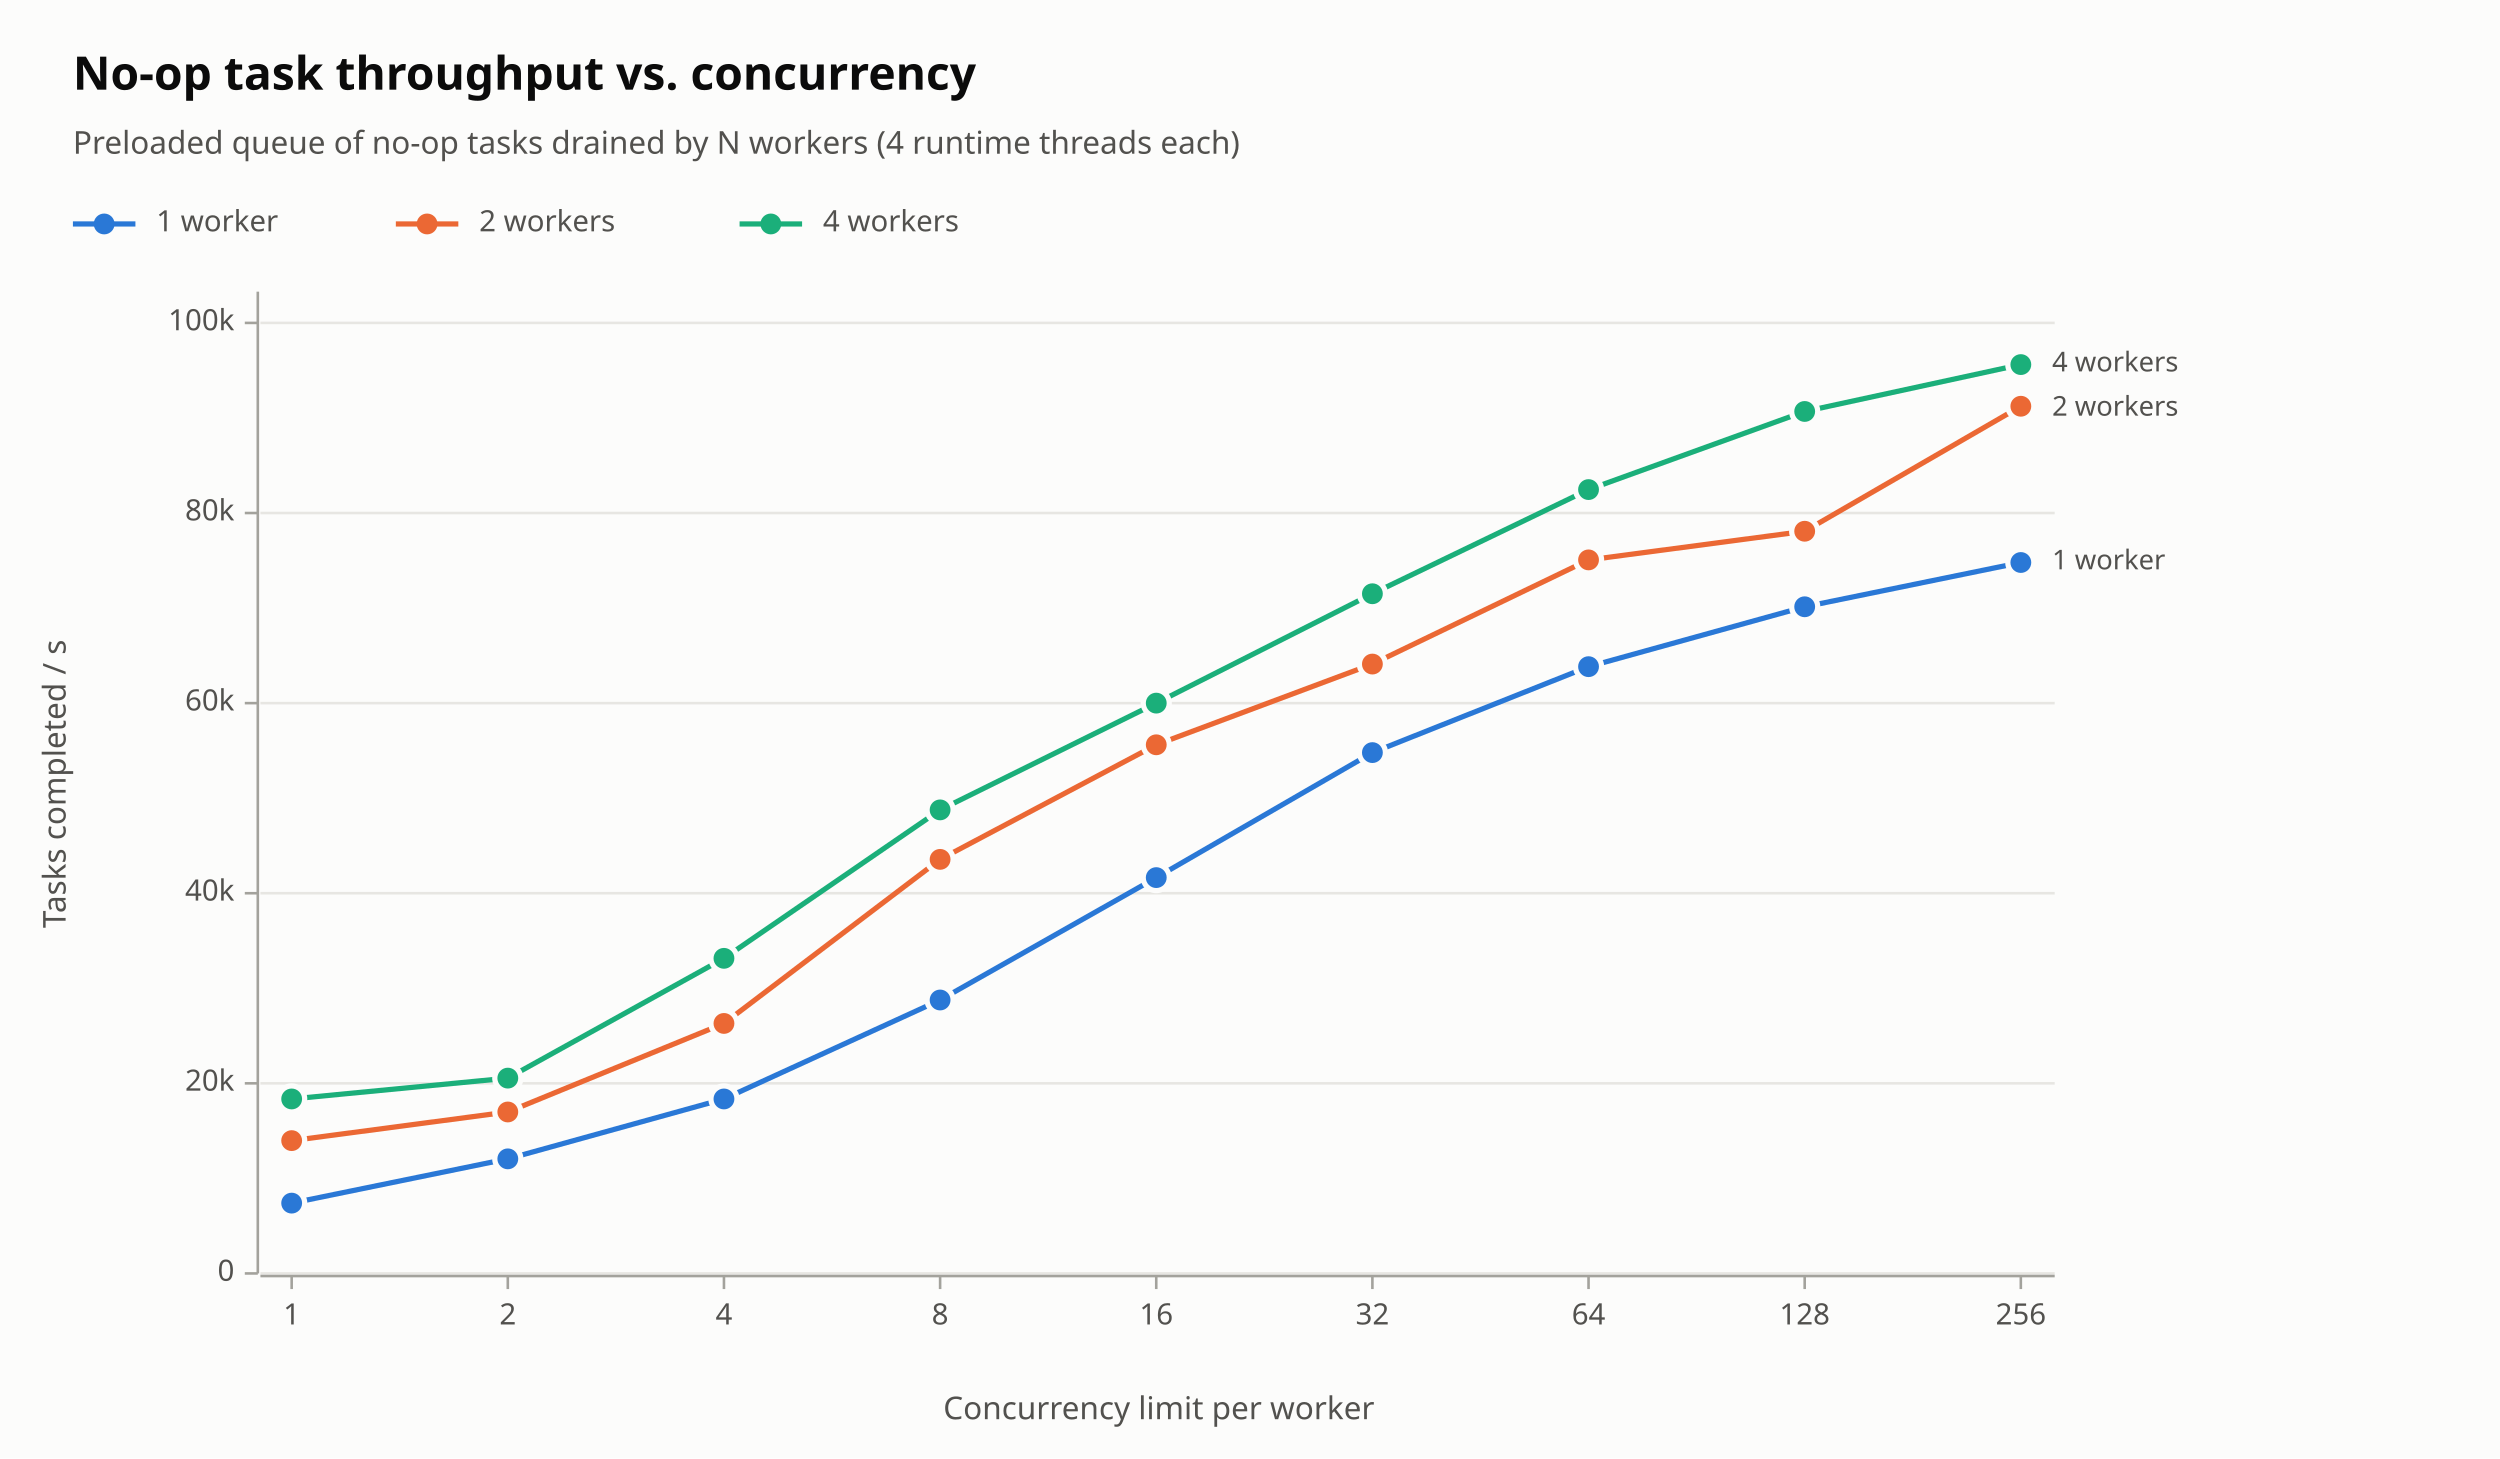
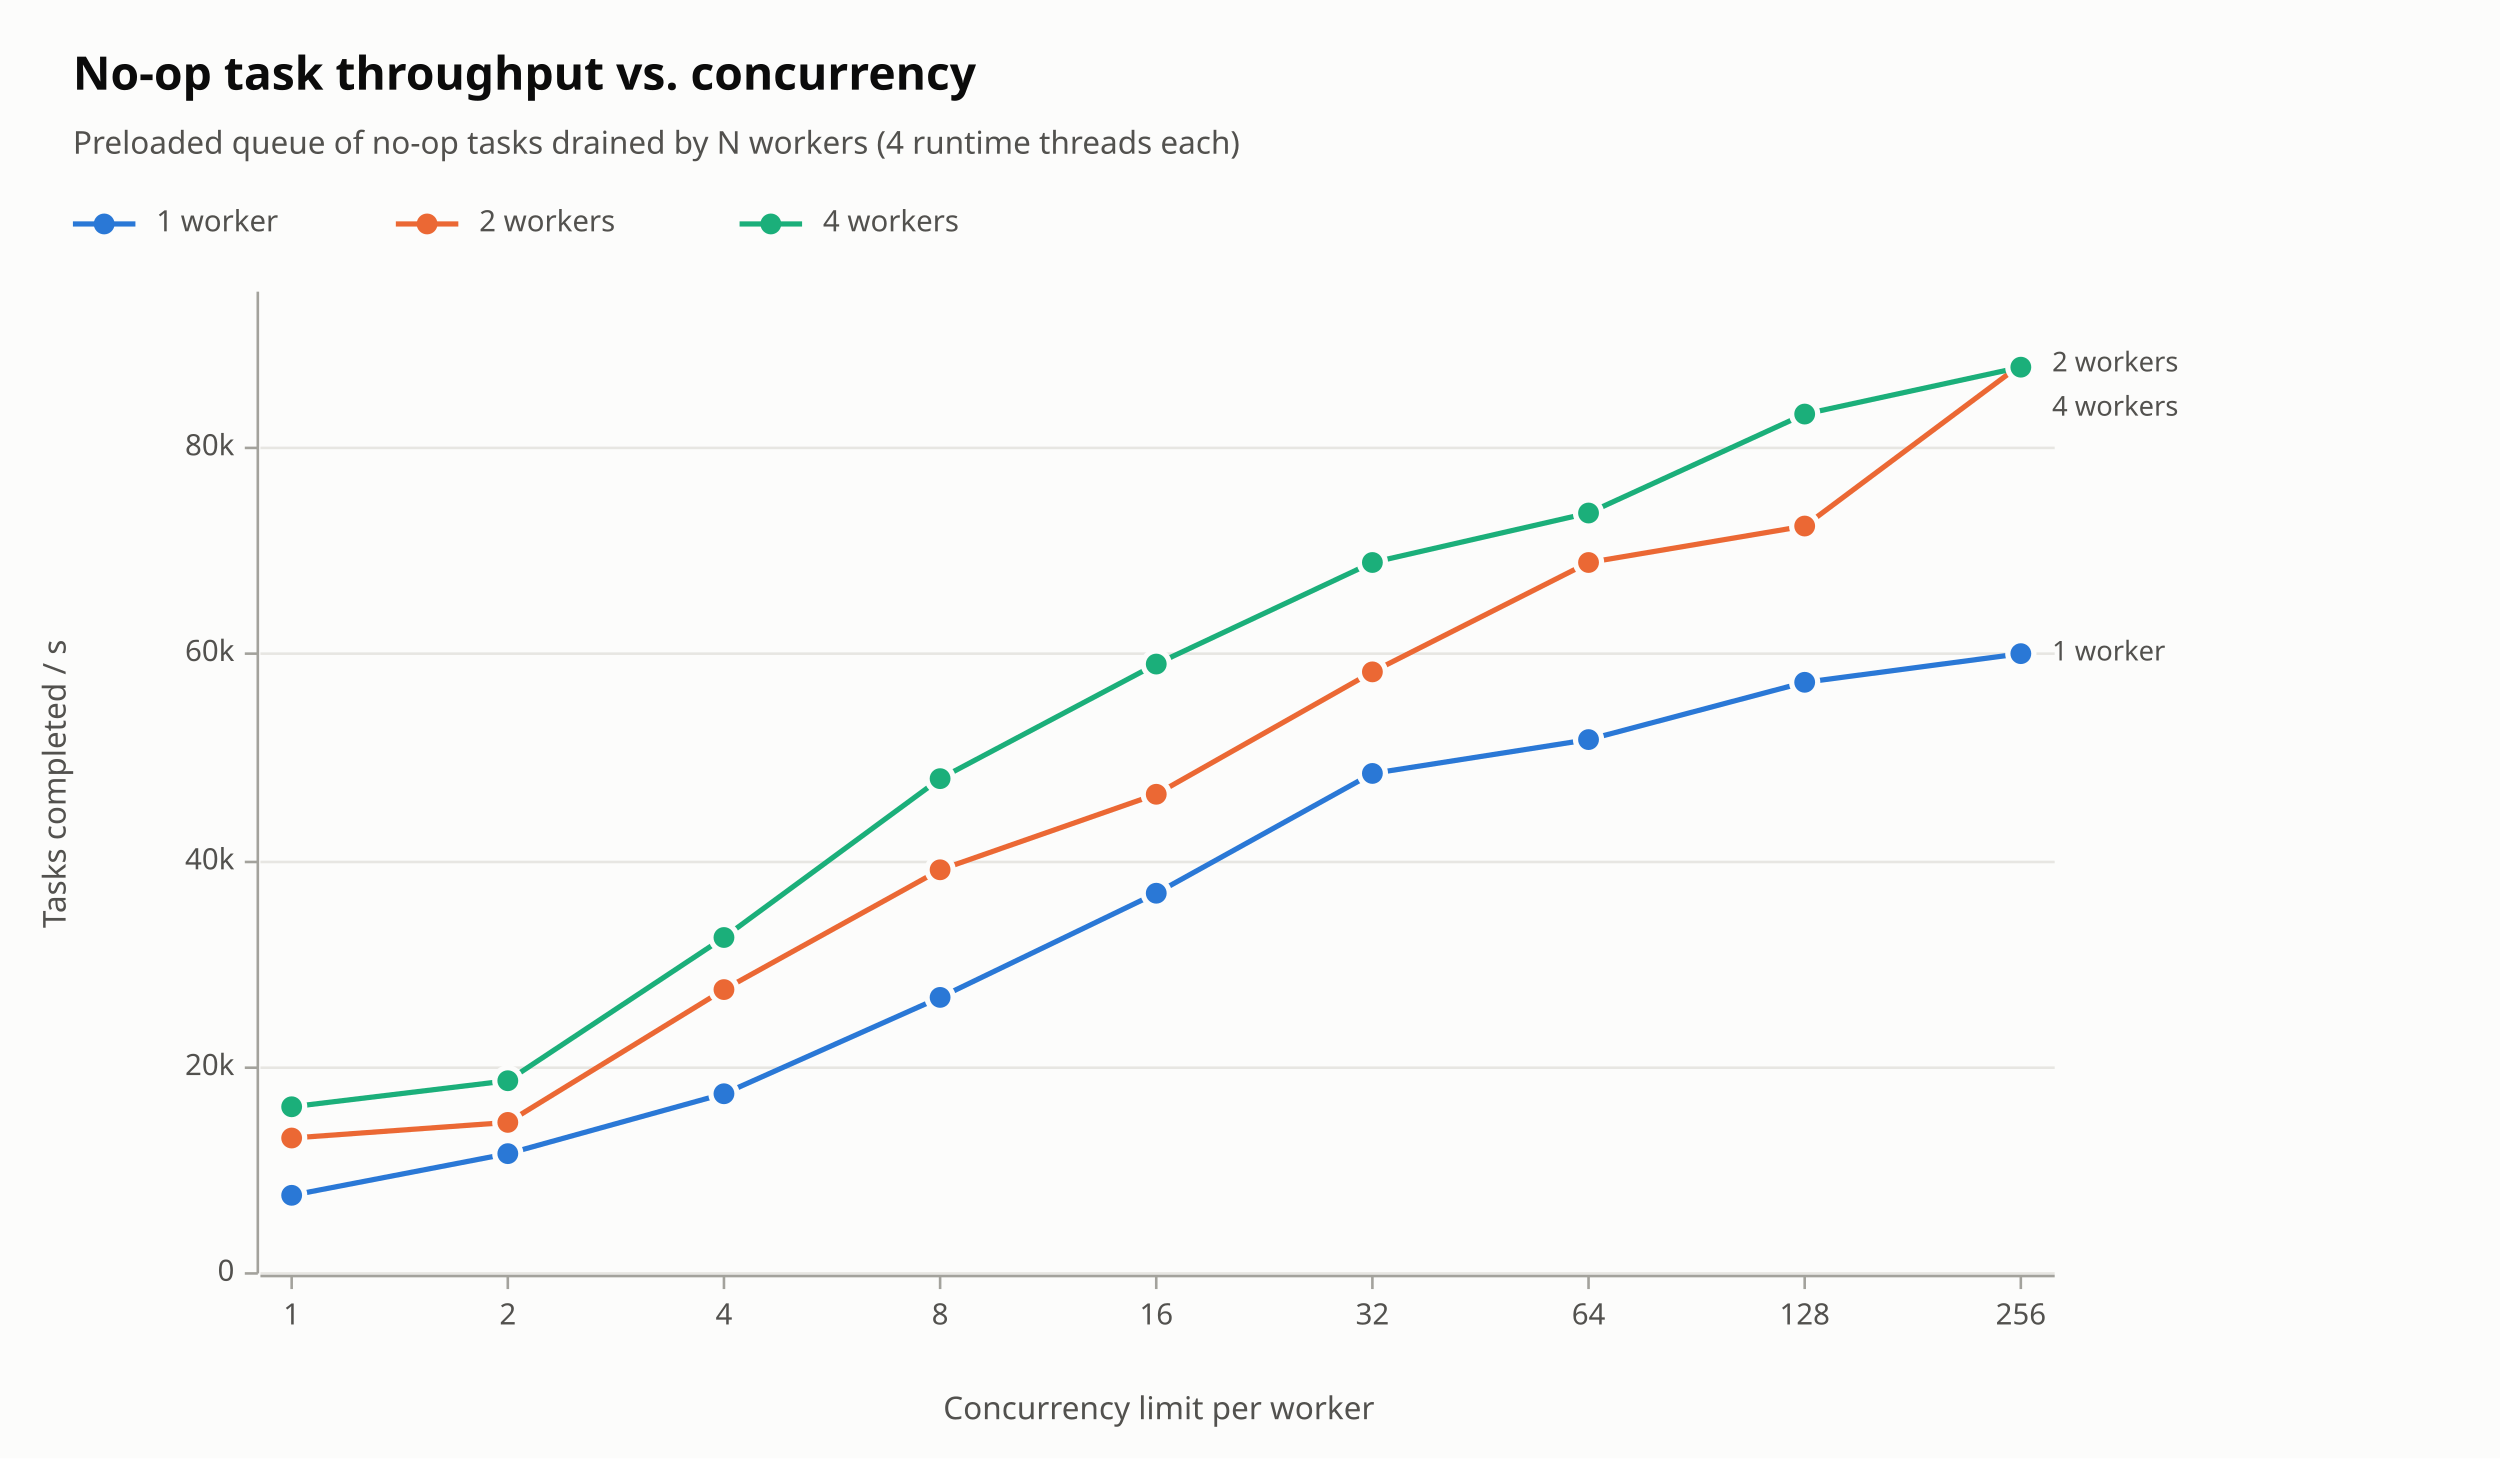
<svg xmlns="http://www.w3.org/2000/svg" width="960" height="560" viewBox="0 0 960 560">
  <rect x="0" y="0" width="960" height="560" opacity="1" fill="#FCFCFB" stroke="none" />
  <text x="28" y="30" dy="0.5ex" text-anchor="start" font-family="sans-serif" font-size="17.742" opacity="1" fill="#0B0B0B" font-weight="bold">
No-op task throughput vs. concurrency
</text>
  <text x="28" y="56" dy="0.5ex" text-anchor="start" font-family="sans-serif" font-size="12.097" opacity="1" fill="#52514E">
Preloaded queue of no-op tasks drained by N workers (4 runtime threads each)
</text>
  <polyline fill="none" opacity="1" stroke="#2A78D6" stroke-width="2" points="28,86 52,86 " />
  <circle cx="40" cy="86" r="4" opacity="1" fill="#2A78D6" stroke="none" stroke-width="1" />
  <text x="60" y="86" dy="0.5ex" text-anchor="start" font-family="sans-serif" font-size="11.29" opacity="1" fill="#52514E">
1 worker
</text>
  <polyline fill="none" opacity="1" stroke="#EB6834" stroke-width="2" points="152,86 176,86 " />
  <circle cx="164" cy="86" r="4" opacity="1" fill="#EB6834" stroke="none" stroke-width="1" />
  <text x="184" y="86" dy="0.5ex" text-anchor="start" font-family="sans-serif" font-size="11.29" opacity="1" fill="#52514E">
2 workers
</text>
  <polyline fill="none" opacity="1" stroke="#1BAF7A" stroke-width="2" points="284,86 308,86 " />
  <circle cx="296" cy="86" r="4" opacity="1" fill="#1BAF7A" stroke="none" stroke-width="1" />
  <text x="316" y="86" dy="0.5ex" text-anchor="start" font-family="sans-serif" font-size="11.29" opacity="1" fill="#52514E">
4 workers
</text>
  <text x="16" y="301" dy="0.76em" text-anchor="middle" font-family="sans-serif" font-size="12.097" opacity="1" fill="#52514E" transform="rotate(270, 16, 301)">
Tasks completed / s
</text>
  <text x="445" y="548" dy="-0.5ex" text-anchor="middle" font-family="sans-serif" font-size="12.097" opacity="1" fill="#52514E">
Concurrency limit per worker
</text>
  <line opacity="1" stroke="#E7E6E2" stroke-width="1" x1="100" y1="489" x2="789" y2="489" />
-   <line opacity="1" stroke="#E7E6E2" stroke-width="1" x1="100" y1="416" x2="789" y2="416" />
-   <line opacity="1" stroke="#E7E6E2" stroke-width="1" x1="100" y1="343" x2="789" y2="343" />
-   <line opacity="1" stroke="#E7E6E2" stroke-width="1" x1="100" y1="270" x2="789" y2="270" />
-   <line opacity="1" stroke="#E7E6E2" stroke-width="1" x1="100" y1="197" x2="789" y2="197" />
-   <line opacity="1" stroke="#E7E6E2" stroke-width="1" x1="100" y1="124" x2="789" y2="124" />
+   <line opacity="1" stroke="#E7E6E2" stroke-width="1" x1="100" y1="410" x2="789" y2="410" />
+   <line opacity="1" stroke="#E7E6E2" stroke-width="1" x1="100" y1="331" x2="789" y2="331" />
+   <line opacity="1" stroke="#E7E6E2" stroke-width="1" x1="100" y1="251" x2="789" y2="251" />
+   <line opacity="1" stroke="#E7E6E2" stroke-width="1" x1="100" y1="172" x2="789" y2="172" />
  <polyline fill="none" opacity="1" stroke="#A3A29C" stroke-width="1" points="99,112 99,489 " />
  <text x="90" y="489" dy="0.5ex" text-anchor="end" font-family="sans-serif" font-size="11.29" opacity="1" fill="#52514E">
0
</text>
  <polyline fill="none" opacity="1" stroke="#A3A29C" stroke-width="1" points="94,489 99,489 " />
-   <text x="90" y="416" dy="0.5ex" text-anchor="end" font-family="sans-serif" font-size="11.29" opacity="1" fill="#52514E">
+   <text x="90" y="410" dy="0.5ex" text-anchor="end" font-family="sans-serif" font-size="11.29" opacity="1" fill="#52514E">
20k
</text>
-   <polyline fill="none" opacity="1" stroke="#A3A29C" stroke-width="1" points="94,416 99,416 " />
-   <text x="90" y="343" dy="0.5ex" text-anchor="end" font-family="sans-serif" font-size="11.29" opacity="1" fill="#52514E">
+   <polyline fill="none" opacity="1" stroke="#A3A29C" stroke-width="1" points="94,410 99,410 " />
+   <text x="90" y="331" dy="0.5ex" text-anchor="end" font-family="sans-serif" font-size="11.29" opacity="1" fill="#52514E">
40k
</text>
-   <polyline fill="none" opacity="1" stroke="#A3A29C" stroke-width="1" points="94,343 99,343 " />
-   <text x="90" y="270" dy="0.5ex" text-anchor="end" font-family="sans-serif" font-size="11.29" opacity="1" fill="#52514E">
+   <polyline fill="none" opacity="1" stroke="#A3A29C" stroke-width="1" points="94,331 99,331 " />
+   <text x="90" y="251" dy="0.5ex" text-anchor="end" font-family="sans-serif" font-size="11.29" opacity="1" fill="#52514E">
60k
</text>
-   <polyline fill="none" opacity="1" stroke="#A3A29C" stroke-width="1" points="94,270 99,270 " />
-   <text x="90" y="197" dy="0.5ex" text-anchor="end" font-family="sans-serif" font-size="11.29" opacity="1" fill="#52514E">
+   <polyline fill="none" opacity="1" stroke="#A3A29C" stroke-width="1" points="94,251 99,251 " />
+   <text x="90" y="172" dy="0.5ex" text-anchor="end" font-family="sans-serif" font-size="11.29" opacity="1" fill="#52514E">
80k
</text>
-   <polyline fill="none" opacity="1" stroke="#A3A29C" stroke-width="1" points="94,197 99,197 " />
-   <text x="90" y="124" dy="0.5ex" text-anchor="end" font-family="sans-serif" font-size="11.29" opacity="1" fill="#52514E">
- 100k
- </text>
-   <polyline fill="none" opacity="1" stroke="#A3A29C" stroke-width="1" points="94,124 99,124 " />
+   <polyline fill="none" opacity="1" stroke="#A3A29C" stroke-width="1" points="94,172 99,172 " />
  <polyline fill="none" opacity="1" stroke="#A3A29C" stroke-width="1" points="100,490 789,490 " />
  <text x="112" y="500" dy="0.76em" text-anchor="middle" font-family="sans-serif" font-size="11.29" opacity="1" fill="#52514E">
1
</text>
  <polyline fill="none" opacity="1" stroke="#A3A29C" stroke-width="1" points="112,490 112,495 " />
  <text x="195" y="500" dy="0.76em" text-anchor="middle" font-family="sans-serif" font-size="11.29" opacity="1" fill="#52514E">
2
</text>
  <polyline fill="none" opacity="1" stroke="#A3A29C" stroke-width="1" points="195,490 195,495 " />
  <text x="278" y="500" dy="0.76em" text-anchor="middle" font-family="sans-serif" font-size="11.29" opacity="1" fill="#52514E">
4
</text>
  <polyline fill="none" opacity="1" stroke="#A3A29C" stroke-width="1" points="278,490 278,495 " />
  <text x="361" y="500" dy="0.76em" text-anchor="middle" font-family="sans-serif" font-size="11.29" opacity="1" fill="#52514E">
8
</text>
  <polyline fill="none" opacity="1" stroke="#A3A29C" stroke-width="1" points="361,490 361,495 " />
  <text x="444" y="500" dy="0.76em" text-anchor="middle" font-family="sans-serif" font-size="11.29" opacity="1" fill="#52514E">
16
</text>
  <polyline fill="none" opacity="1" stroke="#A3A29C" stroke-width="1" points="444,490 444,495 " />
  <text x="527" y="500" dy="0.76em" text-anchor="middle" font-family="sans-serif" font-size="11.29" opacity="1" fill="#52514E">
32
</text>
  <polyline fill="none" opacity="1" stroke="#A3A29C" stroke-width="1" points="527,490 527,495 " />
  <text x="610" y="500" dy="0.76em" text-anchor="middle" font-family="sans-serif" font-size="11.29" opacity="1" fill="#52514E">
64
</text>
  <polyline fill="none" opacity="1" stroke="#A3A29C" stroke-width="1" points="610,490 610,495 " />
  <text x="693" y="500" dy="0.76em" text-anchor="middle" font-family="sans-serif" font-size="11.29" opacity="1" fill="#52514E">
128
</text>
  <polyline fill="none" opacity="1" stroke="#A3A29C" stroke-width="1" points="693,490 693,495 " />
  <text x="776" y="500" dy="0.76em" text-anchor="middle" font-family="sans-serif" font-size="11.29" opacity="1" fill="#52514E">
256
</text>
  <polyline fill="none" opacity="1" stroke="#A3A29C" stroke-width="1" points="776,490 776,495 " />
-   <polyline fill="none" opacity="1" stroke="#2A78D6" stroke-width="2" points="112,462 195,445 278,422 361,384 444,337 527,289 610,256 693,233 776,216 " />
-   <circle cx="112" cy="462" r="6" opacity="1" fill="#FCFCFB" stroke="none" stroke-width="1" />
-   <circle cx="195" cy="445" r="6" opacity="1" fill="#FCFCFB" stroke="none" stroke-width="1" />
-   <circle cx="278" cy="422" r="6" opacity="1" fill="#FCFCFB" stroke="none" stroke-width="1" />
-   <circle cx="361" cy="384" r="6" opacity="1" fill="#FCFCFB" stroke="none" stroke-width="1" />
-   <circle cx="444" cy="337" r="6" opacity="1" fill="#FCFCFB" stroke="none" stroke-width="1" />
-   <circle cx="527" cy="289" r="6" opacity="1" fill="#FCFCFB" stroke="none" stroke-width="1" />
-   <circle cx="610" cy="256" r="6" opacity="1" fill="#FCFCFB" stroke="none" stroke-width="1" />
-   <circle cx="693" cy="233" r="6" opacity="1" fill="#FCFCFB" stroke="none" stroke-width="1" />
-   <circle cx="776" cy="216" r="6" opacity="1" fill="#FCFCFB" stroke="none" stroke-width="1" />
-   <circle cx="112" cy="462" r="4" opacity="1" fill="#2A78D6" stroke="none" stroke-width="1" />
-   <circle cx="195" cy="445" r="4" opacity="1" fill="#2A78D6" stroke="none" stroke-width="1" />
-   <circle cx="278" cy="422" r="4" opacity="1" fill="#2A78D6" stroke="none" stroke-width="1" />
-   <circle cx="361" cy="384" r="4" opacity="1" fill="#2A78D6" stroke="none" stroke-width="1" />
-   <circle cx="444" cy="337" r="4" opacity="1" fill="#2A78D6" stroke="none" stroke-width="1" />
-   <circle cx="527" cy="289" r="4" opacity="1" fill="#2A78D6" stroke="none" stroke-width="1" />
-   <circle cx="610" cy="256" r="4" opacity="1" fill="#2A78D6" stroke="none" stroke-width="1" />
-   <circle cx="693" cy="233" r="4" opacity="1" fill="#2A78D6" stroke="none" stroke-width="1" />
-   <circle cx="776" cy="216" r="4" opacity="1" fill="#2A78D6" stroke="none" stroke-width="1" />
-   <polyline fill="none" opacity="1" stroke="#EB6834" stroke-width="2" points="112,438 195,427 278,393 361,330 444,286 527,255 610,215 693,204 776,156 " />
-   <circle cx="112" cy="438" r="6" opacity="1" fill="#FCFCFB" stroke="none" stroke-width="1" />
-   <circle cx="195" cy="427" r="6" opacity="1" fill="#FCFCFB" stroke="none" stroke-width="1" />
-   <circle cx="278" cy="393" r="6" opacity="1" fill="#FCFCFB" stroke="none" stroke-width="1" />
-   <circle cx="361" cy="330" r="6" opacity="1" fill="#FCFCFB" stroke="none" stroke-width="1" />
-   <circle cx="444" cy="286" r="6" opacity="1" fill="#FCFCFB" stroke="none" stroke-width="1" />
-   <circle cx="527" cy="255" r="6" opacity="1" fill="#FCFCFB" stroke="none" stroke-width="1" />
-   <circle cx="610" cy="215" r="6" opacity="1" fill="#FCFCFB" stroke="none" stroke-width="1" />
-   <circle cx="693" cy="204" r="6" opacity="1" fill="#FCFCFB" stroke="none" stroke-width="1" />
-   <circle cx="776" cy="156" r="6" opacity="1" fill="#FCFCFB" stroke="none" stroke-width="1" />
-   <circle cx="112" cy="438" r="4" opacity="1" fill="#EB6834" stroke="none" stroke-width="1" />
-   <circle cx="195" cy="427" r="4" opacity="1" fill="#EB6834" stroke="none" stroke-width="1" />
-   <circle cx="278" cy="393" r="4" opacity="1" fill="#EB6834" stroke="none" stroke-width="1" />
-   <circle cx="361" cy="330" r="4" opacity="1" fill="#EB6834" stroke="none" stroke-width="1" />
-   <circle cx="444" cy="286" r="4" opacity="1" fill="#EB6834" stroke="none" stroke-width="1" />
-   <circle cx="527" cy="255" r="4" opacity="1" fill="#EB6834" stroke="none" stroke-width="1" />
-   <circle cx="610" cy="215" r="4" opacity="1" fill="#EB6834" stroke="none" stroke-width="1" />
-   <circle cx="693" cy="204" r="4" opacity="1" fill="#EB6834" stroke="none" stroke-width="1" />
-   <circle cx="776" cy="156" r="4" opacity="1" fill="#EB6834" stroke="none" stroke-width="1" />
-   <polyline fill="none" opacity="1" stroke="#1BAF7A" stroke-width="2" points="112,422 195,414 278,368 361,311 444,270 527,228 610,188 693,158 776,140 " />
-   <circle cx="112" cy="422" r="6" opacity="1" fill="#FCFCFB" stroke="none" stroke-width="1" />
-   <circle cx="195" cy="414" r="6" opacity="1" fill="#FCFCFB" stroke="none" stroke-width="1" />
-   <circle cx="278" cy="368" r="6" opacity="1" fill="#FCFCFB" stroke="none" stroke-width="1" />
-   <circle cx="361" cy="311" r="6" opacity="1" fill="#FCFCFB" stroke="none" stroke-width="1" />
-   <circle cx="444" cy="270" r="6" opacity="1" fill="#FCFCFB" stroke="none" stroke-width="1" />
-   <circle cx="527" cy="228" r="6" opacity="1" fill="#FCFCFB" stroke="none" stroke-width="1" />
-   <circle cx="610" cy="188" r="6" opacity="1" fill="#FCFCFB" stroke="none" stroke-width="1" />
-   <circle cx="693" cy="158" r="6" opacity="1" fill="#FCFCFB" stroke="none" stroke-width="1" />
+   <polyline fill="none" opacity="1" stroke="#2A78D6" stroke-width="2" points="112,459 195,443 278,420 361,383 444,343 527,297 610,284 693,262 776,251 " />
+   <circle cx="112" cy="459" r="6" opacity="1" fill="#FCFCFB" stroke="none" stroke-width="1" />
+   <circle cx="195" cy="443" r="6" opacity="1" fill="#FCFCFB" stroke="none" stroke-width="1" />
+   <circle cx="278" cy="420" r="6" opacity="1" fill="#FCFCFB" stroke="none" stroke-width="1" />
+   <circle cx="361" cy="383" r="6" opacity="1" fill="#FCFCFB" stroke="none" stroke-width="1" />
+   <circle cx="444" cy="343" r="6" opacity="1" fill="#FCFCFB" stroke="none" stroke-width="1" />
+   <circle cx="527" cy="297" r="6" opacity="1" fill="#FCFCFB" stroke="none" stroke-width="1" />
+   <circle cx="610" cy="284" r="6" opacity="1" fill="#FCFCFB" stroke="none" stroke-width="1" />
+   <circle cx="693" cy="262" r="6" opacity="1" fill="#FCFCFB" stroke="none" stroke-width="1" />
+   <circle cx="776" cy="251" r="6" opacity="1" fill="#FCFCFB" stroke="none" stroke-width="1" />
+   <circle cx="112" cy="459" r="4" opacity="1" fill="#2A78D6" stroke="none" stroke-width="1" />
+   <circle cx="195" cy="443" r="4" opacity="1" fill="#2A78D6" stroke="none" stroke-width="1" />
+   <circle cx="278" cy="420" r="4" opacity="1" fill="#2A78D6" stroke="none" stroke-width="1" />
+   <circle cx="361" cy="383" r="4" opacity="1" fill="#2A78D6" stroke="none" stroke-width="1" />
+   <circle cx="444" cy="343" r="4" opacity="1" fill="#2A78D6" stroke="none" stroke-width="1" />
+   <circle cx="527" cy="297" r="4" opacity="1" fill="#2A78D6" stroke="none" stroke-width="1" />
+   <circle cx="610" cy="284" r="4" opacity="1" fill="#2A78D6" stroke="none" stroke-width="1" />
+   <circle cx="693" cy="262" r="4" opacity="1" fill="#2A78D6" stroke="none" stroke-width="1" />
+   <circle cx="776" cy="251" r="4" opacity="1" fill="#2A78D6" stroke="none" stroke-width="1" />
+   <polyline fill="none" opacity="1" stroke="#EB6834" stroke-width="2" points="112,437 195,431 278,380 361,334 444,305 527,258 610,216 693,202 776,140 " />
+   <circle cx="112" cy="437" r="6" opacity="1" fill="#FCFCFB" stroke="none" stroke-width="1" />
+   <circle cx="195" cy="431" r="6" opacity="1" fill="#FCFCFB" stroke="none" stroke-width="1" />
+   <circle cx="278" cy="380" r="6" opacity="1" fill="#FCFCFB" stroke="none" stroke-width="1" />
+   <circle cx="361" cy="334" r="6" opacity="1" fill="#FCFCFB" stroke="none" stroke-width="1" />
+   <circle cx="444" cy="305" r="6" opacity="1" fill="#FCFCFB" stroke="none" stroke-width="1" />
+   <circle cx="527" cy="258" r="6" opacity="1" fill="#FCFCFB" stroke="none" stroke-width="1" />
+   <circle cx="610" cy="216" r="6" opacity="1" fill="#FCFCFB" stroke="none" stroke-width="1" />
+   <circle cx="693" cy="202" r="6" opacity="1" fill="#FCFCFB" stroke="none" stroke-width="1" />
  <circle cx="776" cy="140" r="6" opacity="1" fill="#FCFCFB" stroke="none" stroke-width="1" />
-   <circle cx="112" cy="422" r="4" opacity="1" fill="#1BAF7A" stroke="none" stroke-width="1" />
-   <circle cx="195" cy="414" r="4" opacity="1" fill="#1BAF7A" stroke="none" stroke-width="1" />
-   <circle cx="278" cy="368" r="4" opacity="1" fill="#1BAF7A" stroke="none" stroke-width="1" />
-   <circle cx="361" cy="311" r="4" opacity="1" fill="#1BAF7A" stroke="none" stroke-width="1" />
-   <circle cx="444" cy="270" r="4" opacity="1" fill="#1BAF7A" stroke="none" stroke-width="1" />
-   <circle cx="527" cy="228" r="4" opacity="1" fill="#1BAF7A" stroke="none" stroke-width="1" />
-   <circle cx="610" cy="188" r="4" opacity="1" fill="#1BAF7A" stroke="none" stroke-width="1" />
-   <circle cx="693" cy="158" r="4" opacity="1" fill="#1BAF7A" stroke="none" stroke-width="1" />
-   <circle cx="776" cy="140" r="4" opacity="1" fill="#1BAF7A" stroke="none" stroke-width="1" />
+   <circle cx="112" cy="437" r="4" opacity="1" fill="#EB6834" stroke="none" stroke-width="1" />
+   <circle cx="195" cy="431" r="4" opacity="1" fill="#EB6834" stroke="none" stroke-width="1" />
+   <circle cx="278" cy="380" r="4" opacity="1" fill="#EB6834" stroke="none" stroke-width="1" />
+   <circle cx="361" cy="334" r="4" opacity="1" fill="#EB6834" stroke="none" stroke-width="1" />
+   <circle cx="444" cy="305" r="4" opacity="1" fill="#EB6834" stroke="none" stroke-width="1" />
+   <circle cx="527" cy="258" r="4" opacity="1" fill="#EB6834" stroke="none" stroke-width="1" />
+   <circle cx="610" cy="216" r="4" opacity="1" fill="#EB6834" stroke="none" stroke-width="1" />
+   <circle cx="693" cy="202" r="4" opacity="1" fill="#EB6834" stroke="none" stroke-width="1" />
+   <circle cx="776" cy="140" r="4" opacity="1" fill="#EB6834" stroke="none" stroke-width="1" />
+   <polyline fill="none" opacity="1" stroke="#1BAF7A" stroke-width="2" points="112,425 195,415 278,360 361,299 444,255 527,216 610,197 693,159 776,141 " />
+   <circle cx="112" cy="425" r="6" opacity="1" fill="#FCFCFB" stroke="none" stroke-width="1" />
+   <circle cx="195" cy="415" r="6" opacity="1" fill="#FCFCFB" stroke="none" stroke-width="1" />
+   <circle cx="278" cy="360" r="6" opacity="1" fill="#FCFCFB" stroke="none" stroke-width="1" />
+   <circle cx="361" cy="299" r="6" opacity="1" fill="#FCFCFB" stroke="none" stroke-width="1" />
+   <circle cx="444" cy="255" r="6" opacity="1" fill="#FCFCFB" stroke="none" stroke-width="1" />
+   <circle cx="527" cy="216" r="6" opacity="1" fill="#FCFCFB" stroke="none" stroke-width="1" />
+   <circle cx="610" cy="197" r="6" opacity="1" fill="#FCFCFB" stroke="none" stroke-width="1" />
+   <circle cx="693" cy="159" r="6" opacity="1" fill="#FCFCFB" stroke="none" stroke-width="1" />
+   <circle cx="776" cy="141" r="6" opacity="1" fill="#FCFCFB" stroke="none" stroke-width="1" />
+   <circle cx="112" cy="425" r="4" opacity="1" fill="#1BAF7A" stroke="none" stroke-width="1" />
+   <circle cx="195" cy="415" r="4" opacity="1" fill="#1BAF7A" stroke="none" stroke-width="1" />
+   <circle cx="278" cy="360" r="4" opacity="1" fill="#1BAF7A" stroke="none" stroke-width="1" />
+   <circle cx="361" cy="299" r="4" opacity="1" fill="#1BAF7A" stroke="none" stroke-width="1" />
+   <circle cx="444" cy="255" r="4" opacity="1" fill="#1BAF7A" stroke="none" stroke-width="1" />
+   <circle cx="527" cy="216" r="4" opacity="1" fill="#1BAF7A" stroke="none" stroke-width="1" />
+   <circle cx="610" cy="197" r="4" opacity="1" fill="#1BAF7A" stroke="none" stroke-width="1" />
+   <circle cx="693" cy="159" r="4" opacity="1" fill="#1BAF7A" stroke="none" stroke-width="1" />
+   <circle cx="776" cy="141" r="4" opacity="1" fill="#1BAF7A" stroke="none" stroke-width="1" />
  <text x="788" y="140" dy="0.5ex" text-anchor="start" font-family="sans-serif" font-size="10.484" opacity="1" fill="#52514E">
+ 2 workers
+ </text>
+   <text x="788" y="157" dy="0.5ex" text-anchor="start" font-family="sans-serif" font-size="10.484" opacity="1" fill="#52514E">
4 workers
</text>
-   <text x="788" y="157" dy="0.5ex" text-anchor="start" font-family="sans-serif" font-size="10.484" opacity="1" fill="#52514E">
- 2 workers
- </text>
-   <text x="788" y="216" dy="0.5ex" text-anchor="start" font-family="sans-serif" font-size="10.484" opacity="1" fill="#52514E">
+   <text x="788" y="251" dy="0.5ex" text-anchor="start" font-family="sans-serif" font-size="10.484" opacity="1" fill="#52514E">
1 worker
</text>
</svg>
